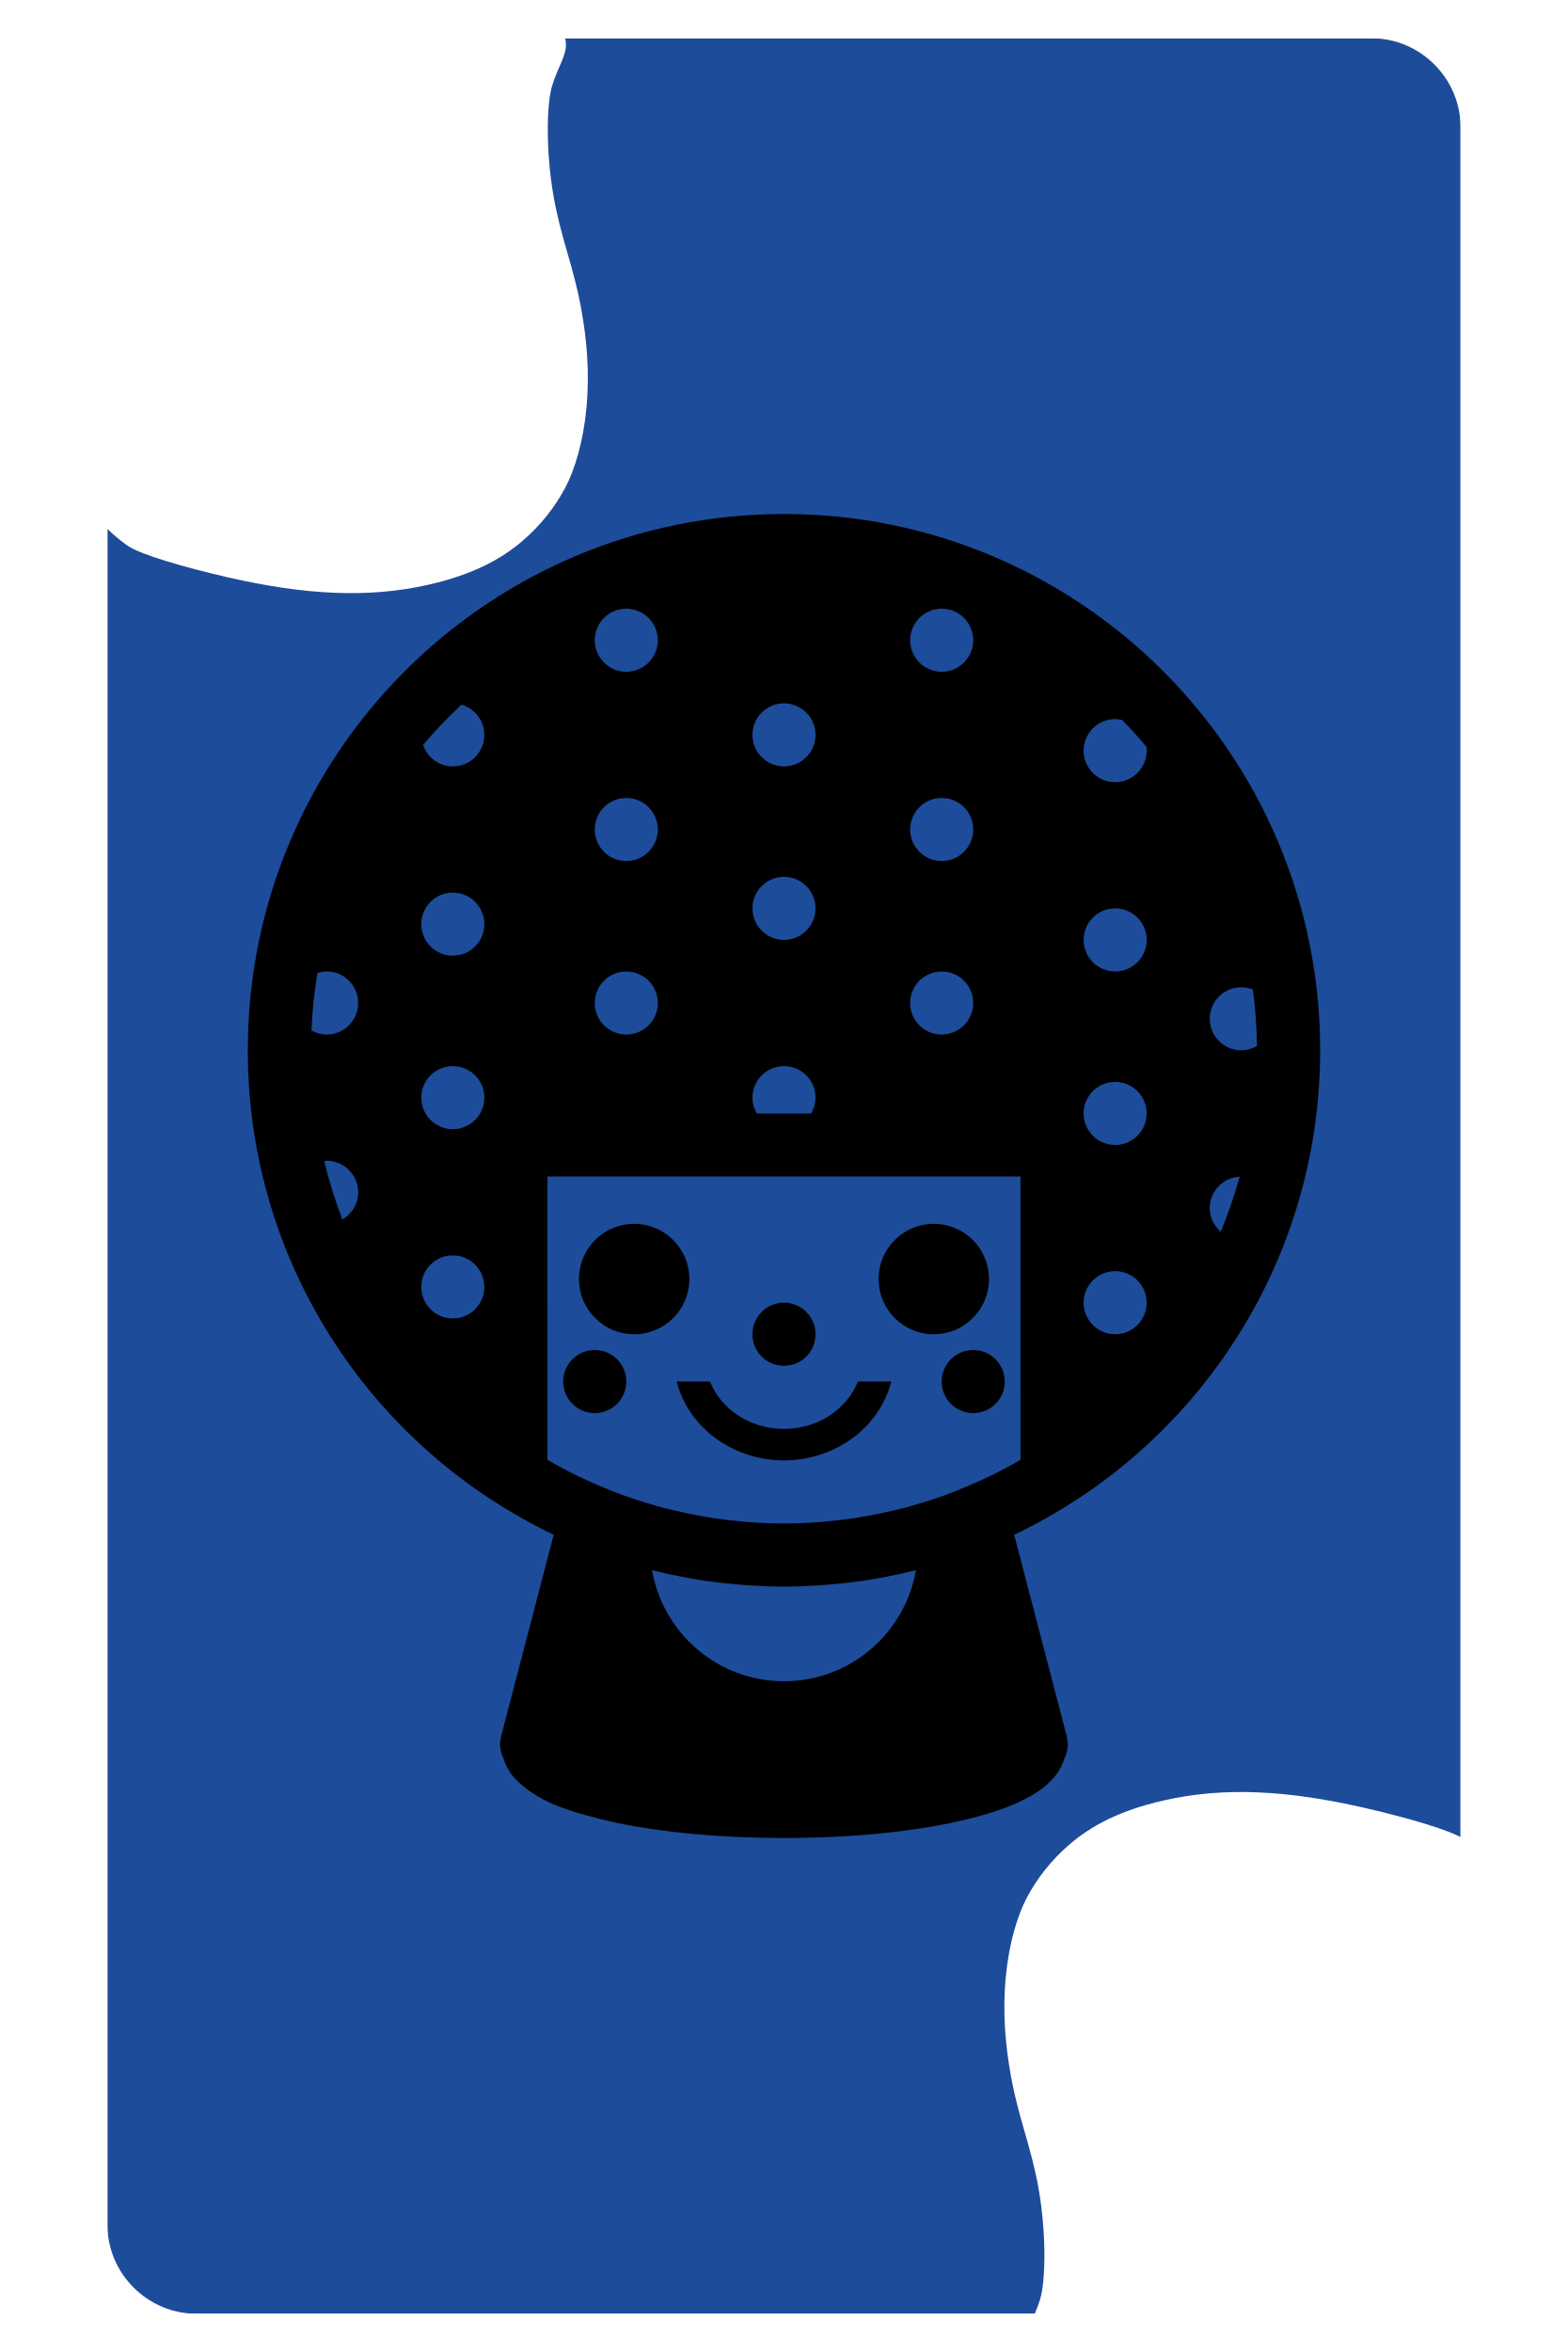
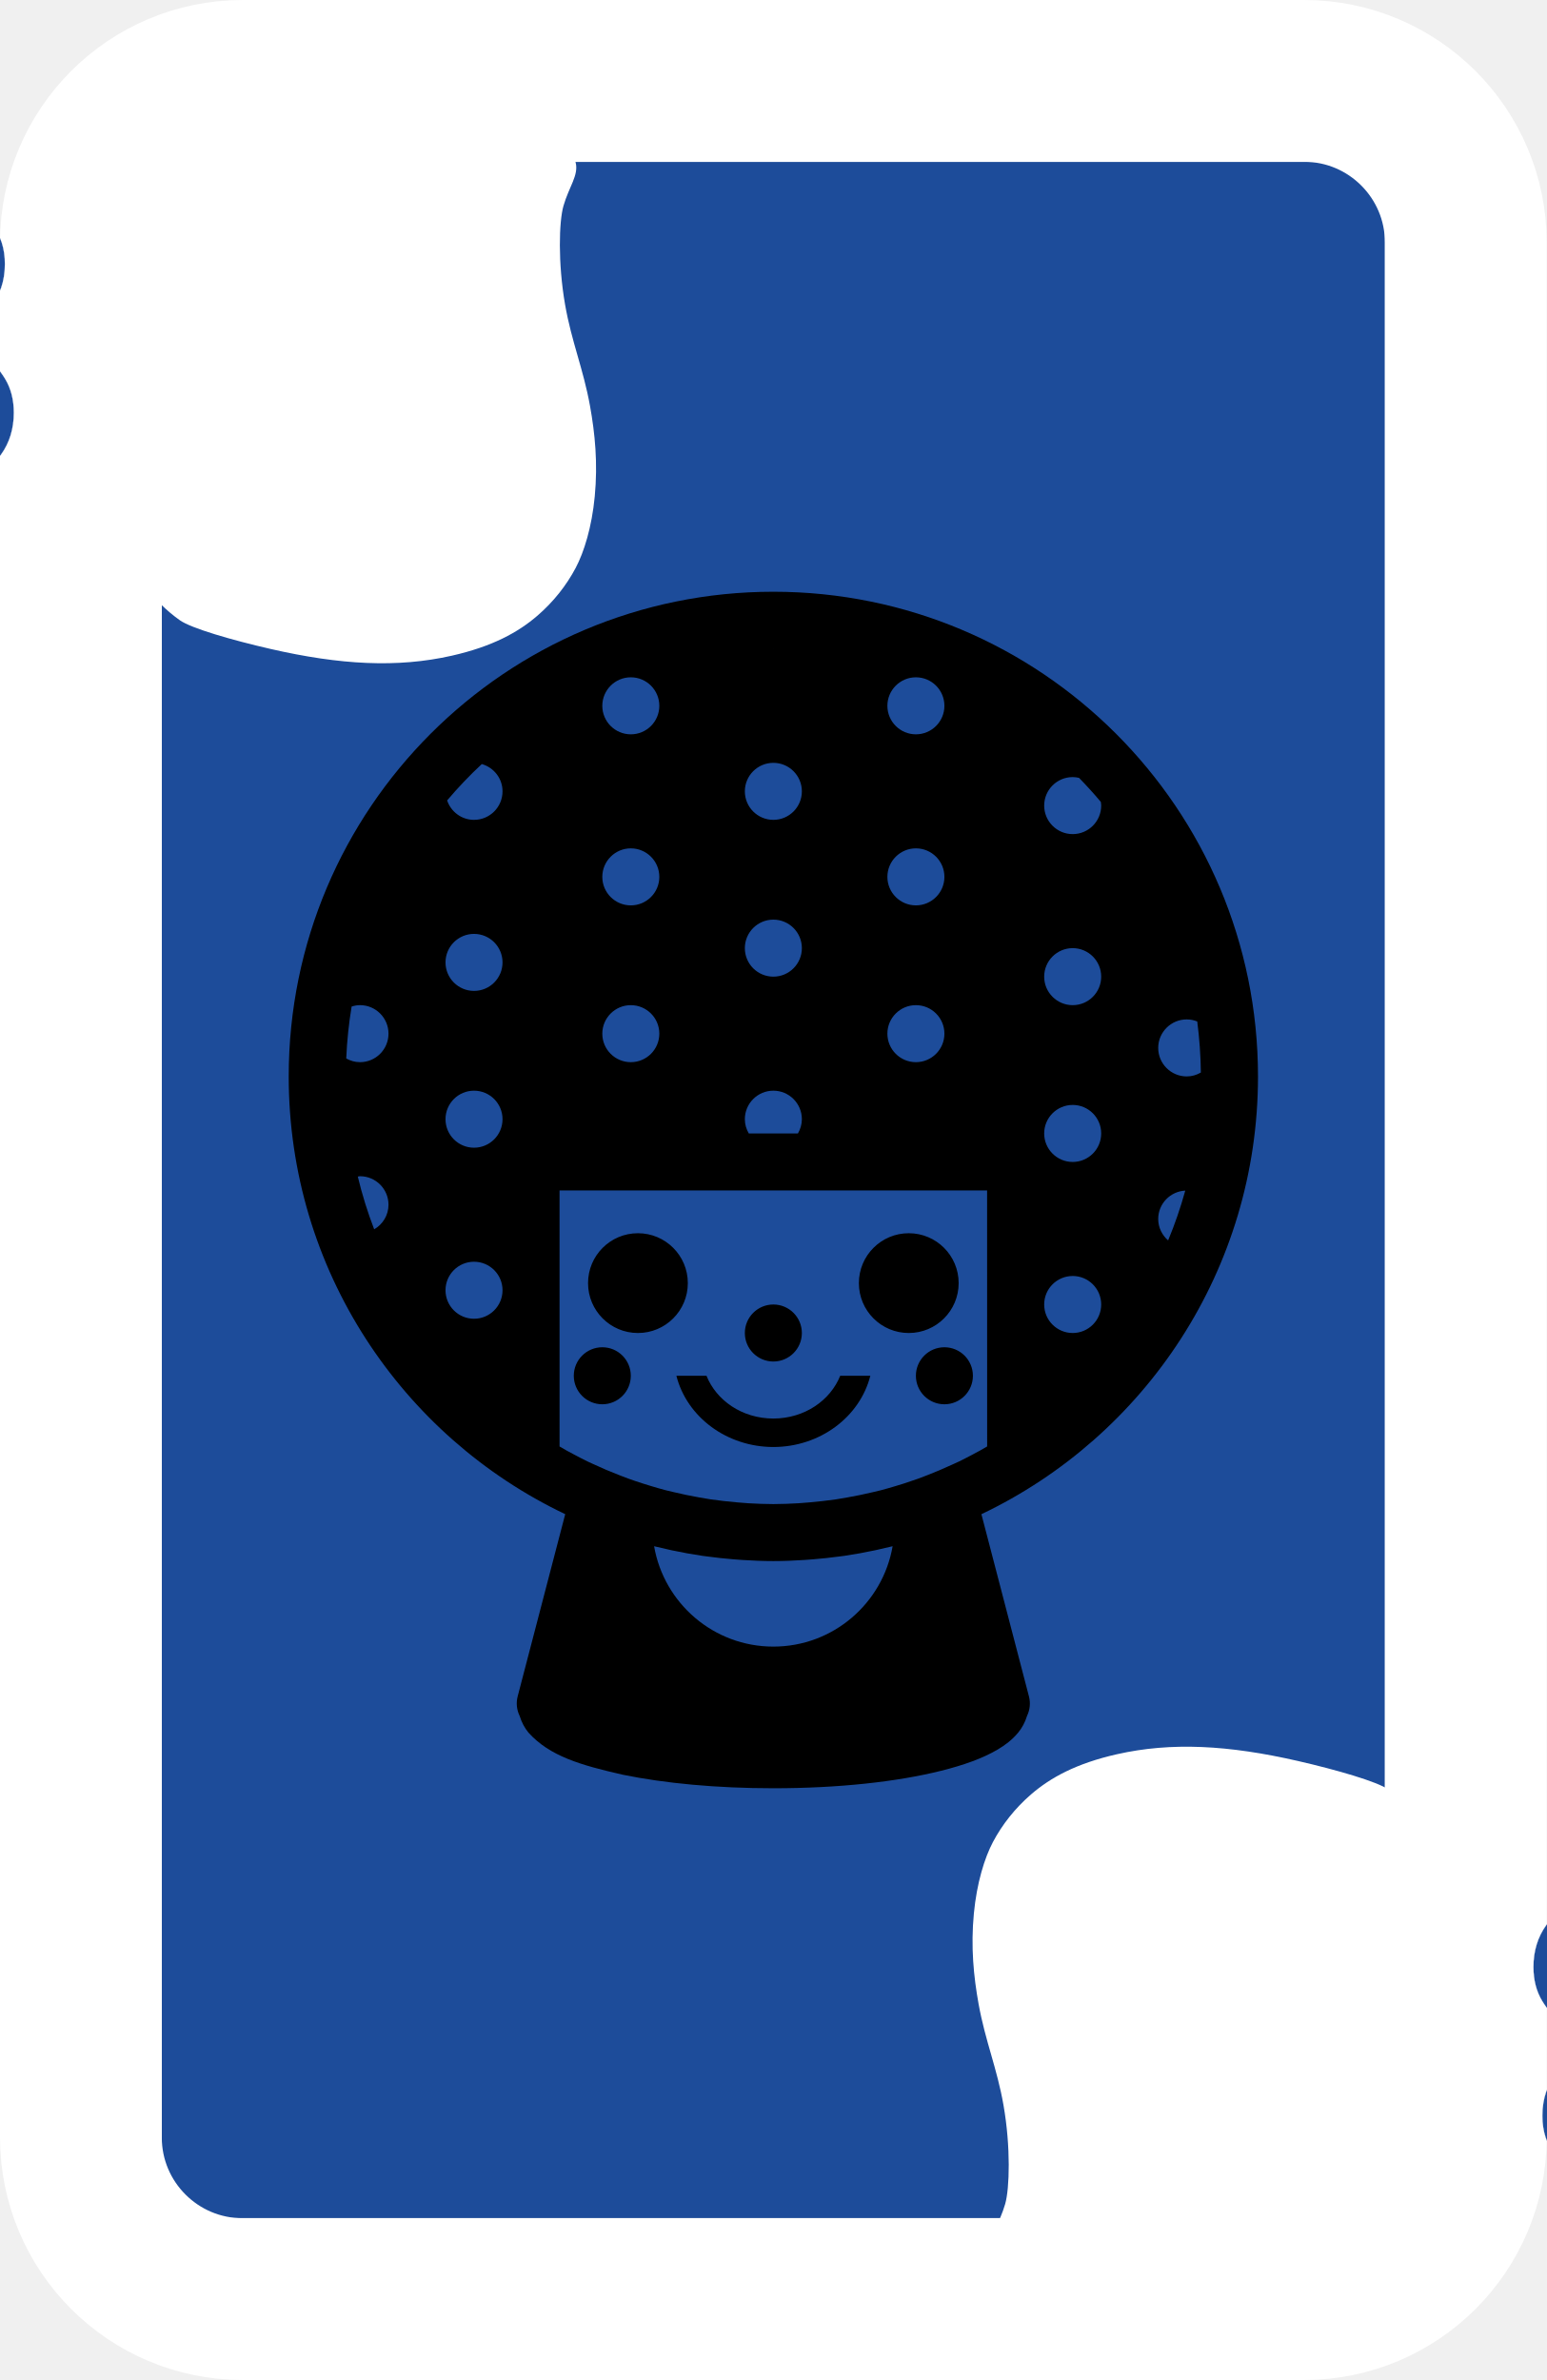
- <svg xmlns="http://www.w3.org/2000/svg" width="7300" height="10948" viewBox="0 0 7300 10948" version="1.1" id="svg2" xml:space="preserve">
+ <svg xmlns="http://www.w3.org/2000/svg" width="7966.67" height="12258.7" viewBox="0 0 7966.67 12258.7" version="1.1" id="svg2" xml:space="preserve">
  <defs id="defs1">
    <style id="style1">
      .cls-1 {
        fill: none;
        stroke: #fff;
        stroke-linecap: round;
        stroke-linejoin: round;
        stroke-width: 833.333px;
      }

      .cls-1, .cls-2 {
        fill-rule: evenodd;
      }

      .cls-2 {
        fill: #fff;
      }

      .cls-3 {
        filter: url(#filter);
      }

      .cls-4 {
        font-size: 250px;
        fill: #1d4c9a;
        text-anchor: middle;
        font-family: MatisseVPro-UB, "FOT-MatisseV Pro";
      }
    </style>
    <filter id="filter" filterUnits="userSpaceOnUse">
      <feFlood result="flood" flood-color="#d2b416" id="feFlood1" />
      <feComposite result="composite" operator="in" in2="SourceGraphic" id="feComposite1" />
-       <feBlend result="blend" in2="SourceGraphic" id="feBlend1" />
+       <feBlend result="blend" in2="SourceGraphic" id="feBlend1" mode="normal" />
    </filter>
    <style id="style1-4">
      .cls-1 {
        fill: none;
        stroke-linecap: round;
        stroke-width: 833.333px;
      }

      .cls-1, .cls-3, .cls-4 {
        stroke: #fff;
      }

      .cls-1, .cls-3 {
        stroke-linejoin: round;
      }

      .cls-1, .cls-2, .cls-4 {
        fill-rule: evenodd;
      }

      .cls-2 {
        fill: #fff;
      }

      .cls-3 {
        stroke-width: 42px;
        filter: url(#filter);
      }

      .cls-4 {
        stroke-width: 41.667px;
      }
    </style>
    <filter id="filter-2" filterUnits="userSpaceOnUse">
      <feFlood result="flood" flood-color="#d2b416" id="feFlood1-3" />
      <feComposite result="composite" operator="in" in2="SourceGraphic" id="feComposite1-2" />
-       <feBlend result="blend" in2="SourceGraphic" id="feBlend1-2" />
+       <feBlend result="blend" in2="SourceGraphic" id="feBlend1-2" mode="normal" />
    </filter>
    <style id="style1-2">
      .cls-1 {
        fill: none;
        stroke-linecap: round;
        stroke-width: 833.333px;
      }

      .cls-1, .cls-3, .cls-4 {
        stroke: #fff;
      }

      .cls-1, .cls-3 {
        stroke-linejoin: round;
      }

      .cls-1, .cls-2, .cls-4 {
        fill-rule: evenodd;
      }

      .cls-2 {
        fill: #fff;
      }

      .cls-3 {
        stroke-width: 42px;
        filter: url(#filter);
      }

      .cls-4 {
        stroke-width: 41.667px;
      }
    </style>
    <filter id="filter-7" filterUnits="userSpaceOnUse">
      <feFlood result="flood" flood-color="#d2b416" id="feFlood1-9" />
      <feComposite result="composite" operator="in" in2="SourceGraphic" id="feComposite1-5" />
-       <feBlend result="blend" in2="SourceGraphic" id="feBlend1-4" />
+       <feBlend result="blend" in2="SourceGraphic" id="feBlend1-4" mode="normal" />
    </filter>
    <style id="style1-7">
      .cls-1 {
        fill: none;
        stroke-linecap: round;
        stroke-width: 833.333px;
      }

      .cls-1, .cls-3, .cls-4 {
        stroke: #fff;
      }

      .cls-1, .cls-3 {
        stroke-linejoin: round;
      }

      .cls-1, .cls-2, .cls-4 {
        fill-rule: evenodd;
      }

      .cls-2 {
        fill: #fff;
      }

      .cls-3 {
        stroke-width: 42px;
        filter: url(#filter);
      }

      .cls-4 {
        stroke-width: 41.667px;
      }
    </style>
    <filter id="filter-4" filterUnits="userSpaceOnUse">
      <feFlood result="flood" flood-color="#d2b416" id="feFlood1-2" />
      <feComposite result="composite" operator="in" in2="SourceGraphic" id="feComposite1-7" />
-       <feBlend result="blend" in2="SourceGraphic" id="feBlend1-7" />
-     </filter>
-     <filter style="color-interpolation-filters:sRGB;" id="filter13" x="0" y="0" width="1" height="1">
-       <feComposite in2="SourceGraphic" operator="arithmetic" k1="0" k2="1" result="composite1" id="feComposite12" />
+       <feBlend result="blend" in2="SourceGraphic" id="feBlend1-7" mode="normal" />
+     </filter>
+     <filter style="color-interpolation-filters:sRGB" id="filter13" x="0" y="0" width="1" height="1">
+       <feComposite in2="SourceGraphic" operator="arithmetic" k1="0" k2="1" result="composite1" id="feComposite12" k3="0" k4="0" />
      <feColorMatrix in="composite1" values="1" type="saturate" result="colormatrix1" id="feColorMatrix12" />
      <feFlood flood-opacity="1" flood-color="rgb(210,180,22)" result="flood1" id="feFlood12" />
      <feBlend in="flood1" in2="colormatrix1" mode="multiply" result="blend1" id="feBlend12" />
      <feBlend in2="blend1" mode="screen" result="blend2" id="feBlend13" />
      <feColorMatrix in="blend2" values="1" type="saturate" result="colormatrix2" id="feColorMatrix13" />
-       <feComposite in="colormatrix2" in2="SourceGraphic" operator="in" k2="1" result="composite2" id="feComposite13" />
+       <feComposite in="colormatrix2" in2="SourceGraphic" operator="in" result="composite2" id="feComposite13" />
    </filter>
    <style id="style1-455">
      .cls-1 {
        fill: none;
        stroke: #fff;
        stroke-linecap: round;
        stroke-linejoin: round;
        stroke-width: 833.333px;
      }

      .cls-1, .cls-2 {
        fill-rule: evenodd;
      }

      .cls-2 {
        fill: #fff;
      }

      .cls-3 {
        filter: url(#filter);
      }

      .cls-4 {
        font-size: 250px;
        fill: #1d4c9a;
        text-anchor: middle;
        font-family: MatisseVPro-UB, "FOT-MatisseV Pro";
      }
    </style>
    <filter id="filter-1" filterUnits="userSpaceOnUse">
      <feFlood result="flood" flood-color="#d2b416" id="feFlood1-71" />
      <feComposite result="composite" operator="in" in2="SourceGraphic" id="feComposite1-15" />
      <feBlend result="blend" in2="SourceGraphic" id="feBlend1-27" mode="normal" />
    </filter>
    <style id="style1-4-6">
      .cls-1 {
        fill: none;
        stroke-linecap: round;
        stroke-width: 833.333px;
      }

      .cls-1, .cls-3, .cls-4 {
        stroke: #fff;
      }

      .cls-1, .cls-3 {
        stroke-linejoin: round;
      }

      .cls-1, .cls-2, .cls-4 {
        fill-rule: evenodd;
      }

      .cls-2 {
        fill: #fff;
      }

      .cls-3 {
        stroke-width: 42px;
        filter: url(#filter);
      }

      .cls-4 {
        stroke-width: 41.667px;
      }
    </style>
    <filter id="filter-2-1" filterUnits="userSpaceOnUse">
      <feFlood result="flood" flood-color="#d2b416" id="feFlood1-3-4" />
      <feComposite result="composite" operator="in" in2="SourceGraphic" id="feComposite1-2-2" />
      <feBlend result="blend" in2="SourceGraphic" id="feBlend1-2-3" mode="normal" />
    </filter>
    <style id="style1-2-2">
      .cls-1 {
        fill: none;
        stroke-linecap: round;
        stroke-width: 833.333px;
      }

      .cls-1, .cls-3, .cls-4 {
        stroke: #fff;
      }

      .cls-1, .cls-3 {
        stroke-linejoin: round;
      }

      .cls-1, .cls-2, .cls-4 {
        fill-rule: evenodd;
      }

      .cls-2 {
        fill: #fff;
      }

      .cls-3 {
        stroke-width: 42px;
        filter: url(#filter);
      }

      .cls-4 {
        stroke-width: 41.667px;
      }
    </style>
    <filter id="filter-7-2" filterUnits="userSpaceOnUse">
      <feFlood result="flood" flood-color="#d2b416" id="feFlood1-9-1" />
      <feComposite result="composite" operator="in" in2="SourceGraphic" id="feComposite1-5-6" />
      <feBlend result="blend" in2="SourceGraphic" id="feBlend1-4-8" mode="normal" />
    </filter>
    <style id="style1-7-5">
      .cls-1 {
        fill: none;
        stroke-linecap: round;
        stroke-width: 833.333px;
      }

      .cls-1, .cls-3, .cls-4 {
        stroke: #fff;
      }

      .cls-1, .cls-3 {
        stroke-linejoin: round;
      }

      .cls-1, .cls-2, .cls-4 {
        fill-rule: evenodd;
      }

      .cls-2 {
        fill: #fff;
      }

      .cls-3 {
        stroke-width: 42px;
        filter: url(#filter);
      }

      .cls-4 {
        stroke-width: 41.667px;
      }
    </style>
    <filter id="filter-4-7" filterUnits="userSpaceOnUse">
      <feFlood result="flood" flood-color="#d2b416" id="feFlood1-2-6" />
      <feComposite result="composite" operator="in" in2="SourceGraphic" id="feComposite1-7-1" />
      <feBlend result="blend" in2="SourceGraphic" id="feBlend1-7-8" mode="normal" />
    </filter>
    <filter style="color-interpolation-filters:sRGB" id="filter13-9" x="0" y="0" width="1" height="1">
      <feComposite in2="SourceGraphic" operator="arithmetic" k1="0" k2="1" result="composite1" id="feComposite12-2" k3="0" k4="0" />
      <feColorMatrix in="composite1" values="1" type="saturate" result="colormatrix1" id="feColorMatrix12-7" />
      <feFlood flood-opacity="1" flood-color="rgb(210,180,22)" result="flood1" id="feFlood12-9" />
      <feBlend in="flood1" in2="colormatrix1" mode="multiply" result="blend1" id="feBlend12-5" />
      <feBlend in2="blend1" mode="screen" result="blend2" id="feBlend13-4" />
      <feColorMatrix in="blend2" values="1" type="saturate" result="colormatrix2" id="feColorMatrix13-3" />
      <feComposite in="colormatrix2" in2="SourceGraphic" operator="in" result="composite2" id="feComposite13-1" />
    </filter>
    <filter id="filter-8" filterUnits="userSpaceOnUse">
      <feFlood result="flood" flood-color="#d2b416" id="feFlood1-24" />
      <feComposite result="composite" operator="in" in2="SourceGraphic" id="feComposite1-55" />
      <feBlend result="blend" in2="SourceGraphic" id="feBlend1-1" mode="normal" />
    </filter>
    <filter id="filter-27" filterUnits="userSpaceOnUse">
      <feFlood result="flood" flood-color="#d2b416" id="feFlood1-6" />
      <feComposite result="composite" operator="in" in2="SourceGraphic" id="feComposite1-1" />
      <feBlend result="blend" in2="SourceGraphic" id="feBlend1-42" mode="normal" />
    </filter>
    <filter id="f0" x="-0.005" y="-0.003" width="1.009" height="1.005">
      <feFlood flood-color="#d2b416" flood-opacity="1" id="feFlood1-7" />
      <feBlend mode="normal" in2="SourceGraphic" id="feBlend1-6" />
      <feComposite in2="SourceAlpha" operator="in" id="feComposite1-18" />
    </filter>
    <style id="style1-3">
      .cls-1 {
        fill: none;
        stroke: #fff;
        stroke-linecap: round;
        stroke-linejoin: round;
        stroke-width: 833.333px;
      }

      .cls-1, .cls-2 {
        fill-rule: evenodd;
      }

      .cls-2 {
        fill: #fff;
      }

      .cls-3 {
        filter: url(#filter);
      }

      .cls-4 {
        font-size: 250px;
        fill: #1d4c9a;
        text-anchor: middle;
        font-family: MatisseVPro-UB, "FOT-MatisseV Pro";
      }
    </style>
    <filter id="filter-87" filterUnits="userSpaceOnUse">
      <feFlood result="flood" flood-color="#d2b416" id="feFlood1-4" />
      <feComposite result="composite" operator="in" in2="SourceGraphic" id="feComposite1-27" />
      <feBlend result="blend" in2="SourceGraphic" id="feBlend1-79" mode="normal" />
    </filter>
    <style id="style1-4-3">
      .cls-1 {
        fill: none;
        stroke-linecap: round;
        stroke-width: 833.333px;
      }

      .cls-1, .cls-3, .cls-4 {
        stroke: #fff;
      }

      .cls-1, .cls-3 {
        stroke-linejoin: round;
      }

      .cls-1, .cls-2, .cls-4 {
        fill-rule: evenodd;
      }

      .cls-2 {
        fill: #fff;
      }

      .cls-3 {
        stroke-width: 42px;
        filter: url(#filter);
      }

      .cls-4 {
        stroke-width: 41.667px;
      }
    </style>
    <filter id="filter-2-19" filterUnits="userSpaceOnUse">
      <feFlood result="flood" flood-color="#d2b416" id="feFlood1-3-8" />
      <feComposite result="composite" operator="in" in2="SourceGraphic" id="feComposite1-2-6" />
      <feBlend result="blend" in2="SourceGraphic" id="feBlend1-2-50" mode="normal" />
    </filter>
    <style id="style1-2-28">
      .cls-1 {
        fill: none;
        stroke-linecap: round;
        stroke-width: 833.333px;
      }

      .cls-1, .cls-3, .cls-4 {
        stroke: #fff;
      }

      .cls-1, .cls-3 {
        stroke-linejoin: round;
      }

      .cls-1, .cls-2, .cls-4 {
        fill-rule: evenodd;
      }

      .cls-2 {
        fill: #fff;
      }

      .cls-3 {
        stroke-width: 42px;
        filter: url(#filter);
      }

      .cls-4 {
        stroke-width: 41.667px;
      }
    </style>
    <filter id="filter-7-6" filterUnits="userSpaceOnUse">
      <feFlood result="flood" flood-color="#d2b416" id="feFlood1-9-0" />
      <feComposite result="composite" operator="in" in2="SourceGraphic" id="feComposite1-5-2" />
      <feBlend result="blend" in2="SourceGraphic" id="feBlend1-4-4" mode="normal" />
    </filter>
    <style id="style1-7-8">
      .cls-1 {
        fill: none;
        stroke-linecap: round;
        stroke-width: 833.333px;
      }

      .cls-1, .cls-3, .cls-4 {
        stroke: #fff;
      }

      .cls-1, .cls-3 {
        stroke-linejoin: round;
      }

      .cls-1, .cls-2, .cls-4 {
        fill-rule: evenodd;
      }

      .cls-2 {
        fill: #fff;
      }

      .cls-3 {
        stroke-width: 42px;
        filter: url(#filter);
      }

      .cls-4 {
        stroke-width: 41.667px;
      }
    </style>
    <filter id="filter-4-6" filterUnits="userSpaceOnUse">
      <feFlood result="flood" flood-color="#d2b416" id="feFlood1-2-5" />
      <feComposite result="composite" operator="in" in2="SourceGraphic" id="feComposite1-7-0" />
      <feBlend result="blend" in2="SourceGraphic" id="feBlend1-7-9" mode="normal" />
    </filter>
    <filter style="color-interpolation-filters:sRGB" id="filter13-0" x="0" y="0" width="1" height="1">
      <feComposite in2="SourceGraphic" operator="arithmetic" k1="0" k2="1" result="composite1" id="feComposite12-0" k3="0" k4="0" />
      <feColorMatrix in="composite1" values="1" type="saturate" result="colormatrix1" id="feColorMatrix12-6" />
      <feFlood flood-opacity="1" flood-color="rgb(210,180,22)" result="flood1" id="feFlood12-1" />
      <feBlend in="flood1" in2="colormatrix1" mode="multiply" result="blend1" id="feBlend12-3" />
      <feBlend in2="blend1" mode="screen" result="blend2" id="feBlend13-8" />
      <feColorMatrix in="blend2" values="1" type="saturate" result="colormatrix2" id="feColorMatrix13-9" />
      <feComposite in="colormatrix2" in2="SourceGraphic" operator="in" result="composite2" id="feComposite13-3" />
    </filter>
    <filter id="filter-8-4" filterUnits="userSpaceOnUse">
      <feFlood result="flood" flood-color="#d2b416" id="feFlood1-24-4" />
      <feComposite result="composite" operator="in" in2="SourceGraphic" id="feComposite1-55-6" />
      <feBlend result="blend" in2="SourceGraphic" id="feBlend1-1-0" mode="normal" />
    </filter>
    <filter id="filter-27-6" filterUnits="userSpaceOnUse">
      <feFlood result="flood" flood-color="#d2b416" id="feFlood1-6-6" />
      <feComposite result="composite" operator="in" in2="SourceGraphic" id="feComposite1-1-1" />
      <feBlend result="blend" in2="SourceGraphic" id="feBlend1-42-8" mode="normal" />
    </filter>
    <filter id="f0-4" x="-0.005" y="-0.003" width="1.009" height="1.005">
      <feFlood flood-color="#d2b416" flood-opacity="1" id="feFlood1-7-9" />
      <feBlend mode="normal" in2="SourceGraphic" id="feBlend1-6-6" />
      <feComposite in2="SourceAlpha" operator="in" id="feComposite1-18-3" />
    </filter>
    <filter id="filter-2-8" filterUnits="userSpaceOnUse">
      <feFlood result="flood" flood-color="#d2b416" id="feFlood1-3-2" />
      <feComposite result="composite" operator="in" in2="SourceGraphic" id="feComposite1-2-4" />
      <feBlend result="blend" in2="SourceGraphic" id="feBlend1-2-5" mode="normal" />
    </filter>
    <filter id="filter-5" filterUnits="userSpaceOnUse">
      <feFlood result="flood" flood-color="#d2b416" id="feFlood1-1" />
      <feComposite result="composite" operator="in" in2="SourceGraphic" id="feComposite1-71" />
      <feBlend result="blend" in2="SourceGraphic" id="feBlend1-15" mode="normal" />
    </filter>
    <filter id="filter2" filterUnits="userSpaceOnUse">
      <feFlood result="flood" flood-color="#d2b416" id="feFlood2" />
      <feComposite result="composite" operator="in" in2="SourceGraphic" id="feComposite2" />
      <feBlend result="blend" in2="SourceGraphic" id="feBlend2" mode="normal" />
    </filter>
  </defs>
  <style id="style1-45">
		.s0 { fill: #da484d } 
	</style>
-   <g id="g8" style="display:inline">
+   <g id="g8" style="display:inline" transform="translate(333.335,655.35)">
    <rect style="display:inline;fill:#1d4c9a;fill-opacity:1;stroke-width:1.293" id="rect17" width="6299.407" height="10590.275" x="500.296" y="178.862" />
    <path id="Frame" class="cls-1" d="M 916.667,-238.667 H 6383.33 c 460.24,0 833.34,373.1 833.34,833.333 V 10353.3 c 0,460.3 -373.1,833.4 -833.34,833.4 H 916.667 c -460.237,0 -833.334,-373.1 -833.334,-833.4 V 594.666 C 83.334,134.429 456.43,-238.667 916.667,-238.667 Z" style="display:inline" transform="translate(-0.0015,-0.0165)" />
    <g id="g6" transform="translate(52.22599,77.15946)" style="display:inline">
      <g id="g2-3" style="display:inline">
        <g id="Blue_Corner" data-name="Blue Corner">
          <path class="cls-2" d="m 541.457,2462.69 c 58.8,41.34 268.139,101.87 466.563,147.34 358.03,82.04 652.19,98.45 933.65,34.72 207.92,-47.08 340.9,-119.67 441.49,-206.62 82.03,-70.91 148.5,-154.92 196.45,-245.57 42.99,-81.26 83.22,-210.28 98.22,-368.35 16.33,-171.92 1.3,-323.69 -24.55,-466.58 -34.51,-190.79 -95.01,-330.26 -128.28,-521.266 -37.48,-215.147 -31.32,-428.686 -8.33,-508.348 28.52,-98.842 79.02,-157.75 62.94,-222.78 -78.82,-318.841 -1357.5,-576.008 -2038.153,73.67 -658.877,628.894 -559.257,1890.554 0,2283.784 z" id="path1-9" />
          <path id="Shape_1_copy" data-name="Shape 1 copy" class="cls-2" d="m 6766.88,8485.31 c -58.81,-41.34 -268.14,-101.87 -466.57,-147.34 -358.03,-82.04 -652.19,-98.45 -933.64,-34.72 -207.93,47.08 -340.91,119.67 -441.5,206.62 -82.03,70.91 -148.49,154.92 -196.45,245.57 -42.98,81.25 -83.21,210.28 -98.22,368.35 -16.33,171.92 -1.29,323.69 24.55,466.58 34.52,190.78 95.01,330.26 128.28,521.23 37.48,215.2 31.32,428.7 8.34,508.4 -28.52,98.8 -79.02,157.7 -62.95,222.8 78.82,318.8 1357.5,576 2038.16,-73.7 658.87,-628.9 559.25,-1890.56 0,-2283.79 z" />
        </g>
      </g>
    </g>
    <g id="g11" style="display:inline">
      <path d="m 3649.988,6357.428 c 81.043,0 146.839,-65.796 146.839,-146.839 0,-81.043 -65.796,-146.839 -146.839,-146.839 -81.043,0 -146.839,65.796 -146.839,146.839 0,81.043 65.796,146.839 146.839,146.839 z M 6146.246,4889.101 c -0.216,-1378.877 -1117.565,-2496.258 -2496.258,-2496.564 -1378.693,0.285 -2496.259,1117.687 -2496.259,2496.564 0,994.894 582.143,1853.472 1424.214,2254.587 l -244.945,938.728 c -8.891,34.057 -4.852,69.381 10.205,100.524 10.205,33.411 26.504,63.073 45.529,85.968 109.529,121.503 268.727,167.323 485.235,216.746 215.479,44.262 483.607,69.809 775.981,69.809 334.212,0 636.424,-33.029 865.003,-90.22 114.669,-28.847 210.866,-62.614 289.78,-108.814 39.363,-23.35 75.261,-50.141 106.091,-87.522 19.239,-22.896 35.682,-52.794 45.887,-86.347 14.842,-30.902 18.714,-66.151 9.775,-100.138 l -244.853,-938.605 C 5563.994,6742.665 6146.088,5884.124 6146.271,4889.108 Z m -367.097,-293.751 c 19.239,0 37.451,3.967 54.18,10.636 11.161,86.28 17.614,173.942 18.642,262.988 -21.581,12.476 -46.174,20.051 -72.82,20.051 -81.043,0 -146.839,-65.796 -146.839,-146.839 0,-80.994 65.796,-146.839 146.839,-146.839 z m -7.481,881.766 c -24.378,87.81 -53.75,173.484 -88.336,256.54 -30.974,-26.887 -51.025,-66.108 -51.025,-110.441 0,-78.412 61.825,-142.085 139.356,-146.099 z m -4177.684,199.322 c -33.841,-87.877 -62.113,-178.623 -84.438,-271.572 3.895,-0.358 7.337,-1.84 11.305,-1.84 81.043,0 146.839,65.796 146.839,146.839 0,54.324 -29.803,101.166 -73.707,126.575 z m -73.132,-860.842 c -25.836,0 -49.782,-7.266 -70.837,-19.024 3.895,-90.673 13.288,-179.939 27.748,-267.534 13.718,-4.254 28.058,-7.194 43.091,-7.194 81.043,0 146.839,65.796 146.839,146.839 0,81.189 -65.796,146.912 -146.839,146.912 z m 2863.356,-1982.323 c 81.042,0 146.839,65.796 146.839,146.839 0,81.043 -65.796,146.839 -146.839,146.839 -81.043,0 -146.839,-65.796 -146.839,-146.839 0,-80.994 65.796,-146.839 146.839,-146.839 z m 0,881.032 c 81.042,0 146.839,65.796 146.839,146.839 0,81.043 -65.796,146.839 -146.839,146.839 -81.043,0 -146.839,-65.796 -146.839,-146.839 0,-80.994 65.796,-146.839 146.839,-146.839 z m 0,807.613 c 81.042,0 146.839,65.796 146.839,146.839 0,81.043 -65.796,146.839 -146.839,146.839 -81.043,0 -146.839,-65.796 -146.839,-146.839 0,-80.994 65.796,-146.839 146.839,-146.839 z M 3651.176,2686.312 c -0.431,0 -0.741,0.142 -1.171,0.142 -0.431,0 -0.741,-0.142 -1.171,-0.142 z m -1.171,587.496 c 81.043,0 146.839,65.796 146.839,146.839 0,81.043 -65.796,146.839 -146.839,146.839 -81.043,0 -146.839,-65.796 -146.839,-146.839 0,-80.994 65.796,-146.839 146.839,-146.839 z m 0,807.613 c 81.043,0 146.839,65.796 146.839,146.839 0,81.043 -65.796,146.839 -146.839,146.839 -81.043,0 -146.839,-65.796 -146.839,-146.839 0,-80.994 65.796,-146.839 146.839,-146.839 z m 0,881.032 c 81.043,0 146.839,65.796 146.839,146.839 0,26.934 -7.72,51.766 -20.339,73.493 h -252.93 c -12.691,-21.725 -20.41,-46.485 -20.41,-73.493 0,-80.994 65.796,-146.839 146.839,-146.839 z M 2915.812,2833.292 c 81.043,0 146.839,65.796 146.839,146.839 0,81.043 -65.796,146.839 -146.839,146.839 -81.043,0 -146.839,-65.796 -146.839,-146.839 0,-80.994 65.796,-146.839 146.839,-146.839 z m 0,881.033 c 81.043,0 146.839,65.796 146.839,146.839 0,81.042 -65.796,146.839 -146.839,146.839 -81.043,0 -146.839,-65.796 -146.839,-146.839 0,-80.994 65.796,-146.839 146.839,-146.839 z m 0,807.613 c 81.043,0 146.839,65.796 146.839,146.839 0,81.043 -65.796,146.839 -146.839,146.839 -81.043,0 -146.839,-65.796 -146.839,-146.839 0,-80.994 65.796,-146.839 146.839,-146.839 z m -807.613,1615.226 c -81.043,0 -146.839,-65.796 -146.839,-146.839 0,-81.043 65.796,-146.839 146.839,-146.839 81.043,0 146.839,65.796 146.839,146.839 0,81.116 -65.796,146.839 -146.839,146.839 z m 0,-881.032 c -81.043,0 -146.839,-65.796 -146.839,-146.839 0,-81.043 65.796,-146.839 146.839,-146.839 81.043,0 146.839,65.796 146.839,146.839 0,81.116 -65.796,146.839 -146.839,146.839 z m 0,-807.613 c -81.043,0 -146.839,-65.796 -146.839,-146.839 0,-81.043 65.796,-146.839 146.839,-146.839 81.043,0 146.839,65.796 146.839,146.839 0,81.116 -65.796,146.839 -146.839,146.839 z m 0,-881.032 c -64.67,0 -118.878,-42.063 -138.548,-100.065 55.805,-65.87 115.409,-128.484 178.556,-187.372 61.544,17.542 106.831,73.493 106.831,140.598 0,81.116 -65.796,146.839 -146.839,146.839 z m 1541.807,4258.323 c -307.994,0 -563.334,-223.415 -614.275,-516.946 21.725,5.426 43.688,10.205 65.558,15.129 8.006,1.768 16.156,3.824 24.234,5.568 52.412,11.161 105.418,20.84 158.886,28.775 8.748,1.315 17.686,2.127 26.505,3.37 44.191,6.023 88.837,10.803 133.764,14.46 14.46,1.171 28.99,2.342 43.473,3.298 53.607,3.442 107.407,5.808 161.896,5.808 54.467,0 108.361,-2.343 161.896,-5.808 14.459,-0.956 28.847,-2.055 43.162,-3.298 45.289,-3.681 90.22,-8.508 134.792,-14.531 8.436,-1.171 16.897,-1.984 25.405,-3.226 53.893,-7.935 107.119,-17.685 159.913,-28.99 7.337,-1.554 14.46,-3.37 21.797,-4.995 22.537,-5.066 45.003,-9.99 67.326,-15.559 -50.977,293.537 -306.318,516.946 -614.337,516.946 z M 4716.544,6814.885 c -14.602,8.006 -29.229,15.941 -44.047,23.637 -21.653,11.305 -43.234,22.824 -65.27,33.411 -11.902,5.736 -23.924,10.874 -35.968,16.443 -43.163,19.98 -87.235,38.622 -131.855,55.877 -14.244,5.497 -28.488,11.161 -42.947,16.371 -23.709,8.579 -47.728,16.658 -71.865,24.449 -15.2,4.852 -30.472,9.536 -45.816,14.101 -24.521,7.337 -48.899,14.459 -73.707,21.008 -14.46,3.824 -29.157,6.979 -43.76,10.42 -42.876,10.277 -86.207,19.239 -129.94,26.863 -19.669,3.441 -39.123,7.05 -58.889,9.99 -21.725,3.155 -43.545,5.807 -65.343,8.293 -23.35,2.796 -46.915,5.138 -70.483,7.194 -19.024,1.553 -37.952,3.298 -57.119,4.469 -42.876,2.414 -86.035,4.326 -129.653,4.326 -43.617,0 -86.708,-1.84 -129.653,-4.326 -19.239,-1.171 -38.334,-2.868 -57.478,-4.541 -23.35,-1.912 -46.628,-4.326 -69.669,-6.979 -22.25,-2.653 -44.334,-5.282 -66.151,-8.508 -19.024,-2.796 -37.881,-6.309 -56.69,-9.536 -46.03,-8.078 -91.413,-17.471 -136.346,-28.345 -12.786,-3.083 -25.763,-5.808 -38.479,-9.177 -25.477,-6.596 -50.595,-14.029 -75.689,-21.581 -14.388,-4.326 -28.919,-8.652 -43.234,-13.36 -24.808,-7.935 -49.639,-16.227 -74.019,-25.119 -13.073,-4.708 -25.979,-9.847 -38.837,-14.746 -50.285,-19.311 -99.636,-40.223 -148.081,-62.927 -7.266,-3.442 -14.531,-6.524 -21.725,-9.99 -23.565,-11.376 -46.7,-23.565 -69.669,-35.754 -12.93,-6.764 -25.692,-13.575 -38.406,-20.554 -12.476,-6.907 -24.664,-14.101 -36.997,-21.294 l -0.073,-1318.734 h 2202.275 l 0.216,1318.673 c -11.519,6.668 -22.991,13.503 -34.655,19.956 z m 475.244,-604.303 c -81.043,0 -146.839,-65.796 -146.839,-146.839 0,-81.043 65.796,-146.839 146.839,-146.839 81.043,0 146.839,65.796 146.839,146.839 0,81.116 -65.796,146.839 -146.839,146.839 z m 0,-881.032 c -81.043,0 -146.839,-65.796 -146.839,-146.839 0,-81.043 65.796,-146.839 146.839,-146.839 81.043,0 146.839,65.796 146.839,146.839 0,81.116 -65.796,146.839 -146.839,146.839 z m 0,-807.613 c -81.043,0 -146.839,-65.796 -146.839,-146.839 0,-81.043 65.796,-146.839 146.839,-146.839 81.043,0 146.839,65.796 146.839,146.839 0,81.116 -65.796,146.839 -146.839,146.839 z m 0,-881.033 c -81.043,0 -146.839,-65.796 -146.839,-146.839 0,-81.043 65.796,-146.839 146.839,-146.839 11.232,0 22.107,1.553 32.67,3.967 38.837,39.864 76.43,81.043 112.185,123.773 0.812,6.381 1.984,12.547 1.984,19.096 0,81.116 -65.796,146.839 -146.839,146.839 z m -2422.839,2643.097 c -81.043,0 -146.839,65.796 -146.839,146.839 0,81.042 65.796,146.839 146.839,146.839 81.043,0 146.839,-65.796 146.839,-146.839 0,-81.067 -65.796,-146.839 -146.839,-146.839 z m 881.032,367.17 c -162.538,-0.358 -294.277,-94.57 -344.343,-220.331 H 3150.509 c 54.252,213.21 260.051,366.57 499.545,366.956 239.5,-0.358 445.056,-153.746 499.478,-366.956 h -155.203 c -50.38,125.761 -182.019,219.97 -344.343,220.331 z m 881.033,-367.17 c -81.043,0 -146.839,65.796 -146.839,146.839 0,81.042 65.796,146.839 146.839,146.839 81.043,0 146.839,-65.796 146.839,-146.839 0,-81.067 -65.796,-146.839 -146.839,-146.839 z M 2952.497,5696.647 c -141.987,0 -256.968,115.054 -256.968,256.968 0,141.913 114.981,256.968 256.968,256.968 141.913,0 256.968,-115.055 256.968,-256.968 0,-141.914 -115.055,-256.968 -256.968,-256.968 z m 1651.936,256.968 c 0,-141.914 -115.055,-256.968 -256.968,-256.968 -141.987,0 -256.968,115.054 -256.968,256.968 0,141.913 114.981,256.968 256.968,256.968 141.913,0 256.968,-115.055 256.968,-256.968 z" id="path11" style="display:inline;fill:#000000;stroke-width:6.118" />
    </g>
    <g id="g5" style="display:inline">
      <text xml:space="preserve" style="font-style:normal;font-variant:normal;font-weight:900;font-stretch:extra-expanded;font-size:2092.92px;font-family:'FOT-Matisse Pro';-inkscape-font-specification:'FOT-Matisse Pro Heavy Extra-Expanded';text-align:center;letter-spacing:0px;writing-mode:lr-tb;direction:ltr;text-anchor:middle;fill:#1d4c9a;fill-opacity:1;stroke:#ffffff;stroke-width:1.048;stroke-linecap:round;stroke-linejoin:round" x="1119.242" y="1857.236" id="text4" transform="scale(0.9996934,1.000307)">
        <tspan id="tspan4" x="1119.242" y="1857.236" style="font-style:normal;font-variant:normal;font-weight:900;font-stretch:extra-expanded;font-size:2092.92px;font-family:'FOT-Matisse Pro';-inkscape-font-specification:'FOT-Matisse Pro Heavy Extra-Expanded';stroke-width:1.048">8</tspan>
      </text>
      <text xml:space="preserve" style="font-style:normal;font-variant:normal;font-weight:900;font-stretch:extra-expanded;font-size:2092.92px;font-family:'FOT-Matisse Pro';-inkscape-font-specification:'FOT-Matisse Pro Heavy Extra-Expanded';text-align:center;letter-spacing:0px;writing-mode:lr-tb;direction:ltr;text-anchor:middle;fill:#1d4c9a;fill-opacity:1;stroke:#ffffff;stroke-width:1.048;stroke-linecap:round;stroke-linejoin:round" x="-6185.879" y="-9086.003" id="text5" transform="scale(-0.9996934,-1.000307)">
        <tspan id="tspan5" x="-6185.879" y="-9086.003" style="stroke-width:1.048">8</tspan>
      </text>
    </g>
    <g id="g7" transform="matrix(0.8859147,0,0,0.8859692,486.2089,-17.12785)" style="display:none;fill:#1d4c9a;fill-opacity:1">
      <path style="display:inline;fill:#1d4c9a;fill-opacity:1;stroke:#ffffff;stroke-width:1.229;stroke-linecap:round;stroke-linejoin:round;stroke-dasharray:none;stroke-opacity:1" id="path3" d="m 95.486,63.323 -10.764,-7.158 -11.283,6.309 3.481,-12.449 -9.486,-8.781 12.916,-0.536 5.42,-11.736 4.501,12.118 12.836,1.528 -10.134,8.026 z" transform="matrix(34.33915,8.882734,-8.882734,34.33915,-860.785,-247.6003)" />
      <path style="display:inline;fill:#1d4c9a;fill-opacity:1;stroke:#ffffff;stroke-width:1.229;stroke-linecap:round;stroke-linejoin:round;stroke-dasharray:none;stroke-opacity:1" id="path3-3" d="m 95.486,63.323 -10.764,-7.158 -11.283,6.309 3.481,-12.449 -9.486,-8.781 12.916,-0.536 5.42,-11.736 4.501,12.118 12.836,1.528 -10.134,8.026 z" transform="matrix(-34.33915,-8.882734,8.882734,-34.33915,8052.542,12569.591)" />
    </g>
  </g>
</svg>
